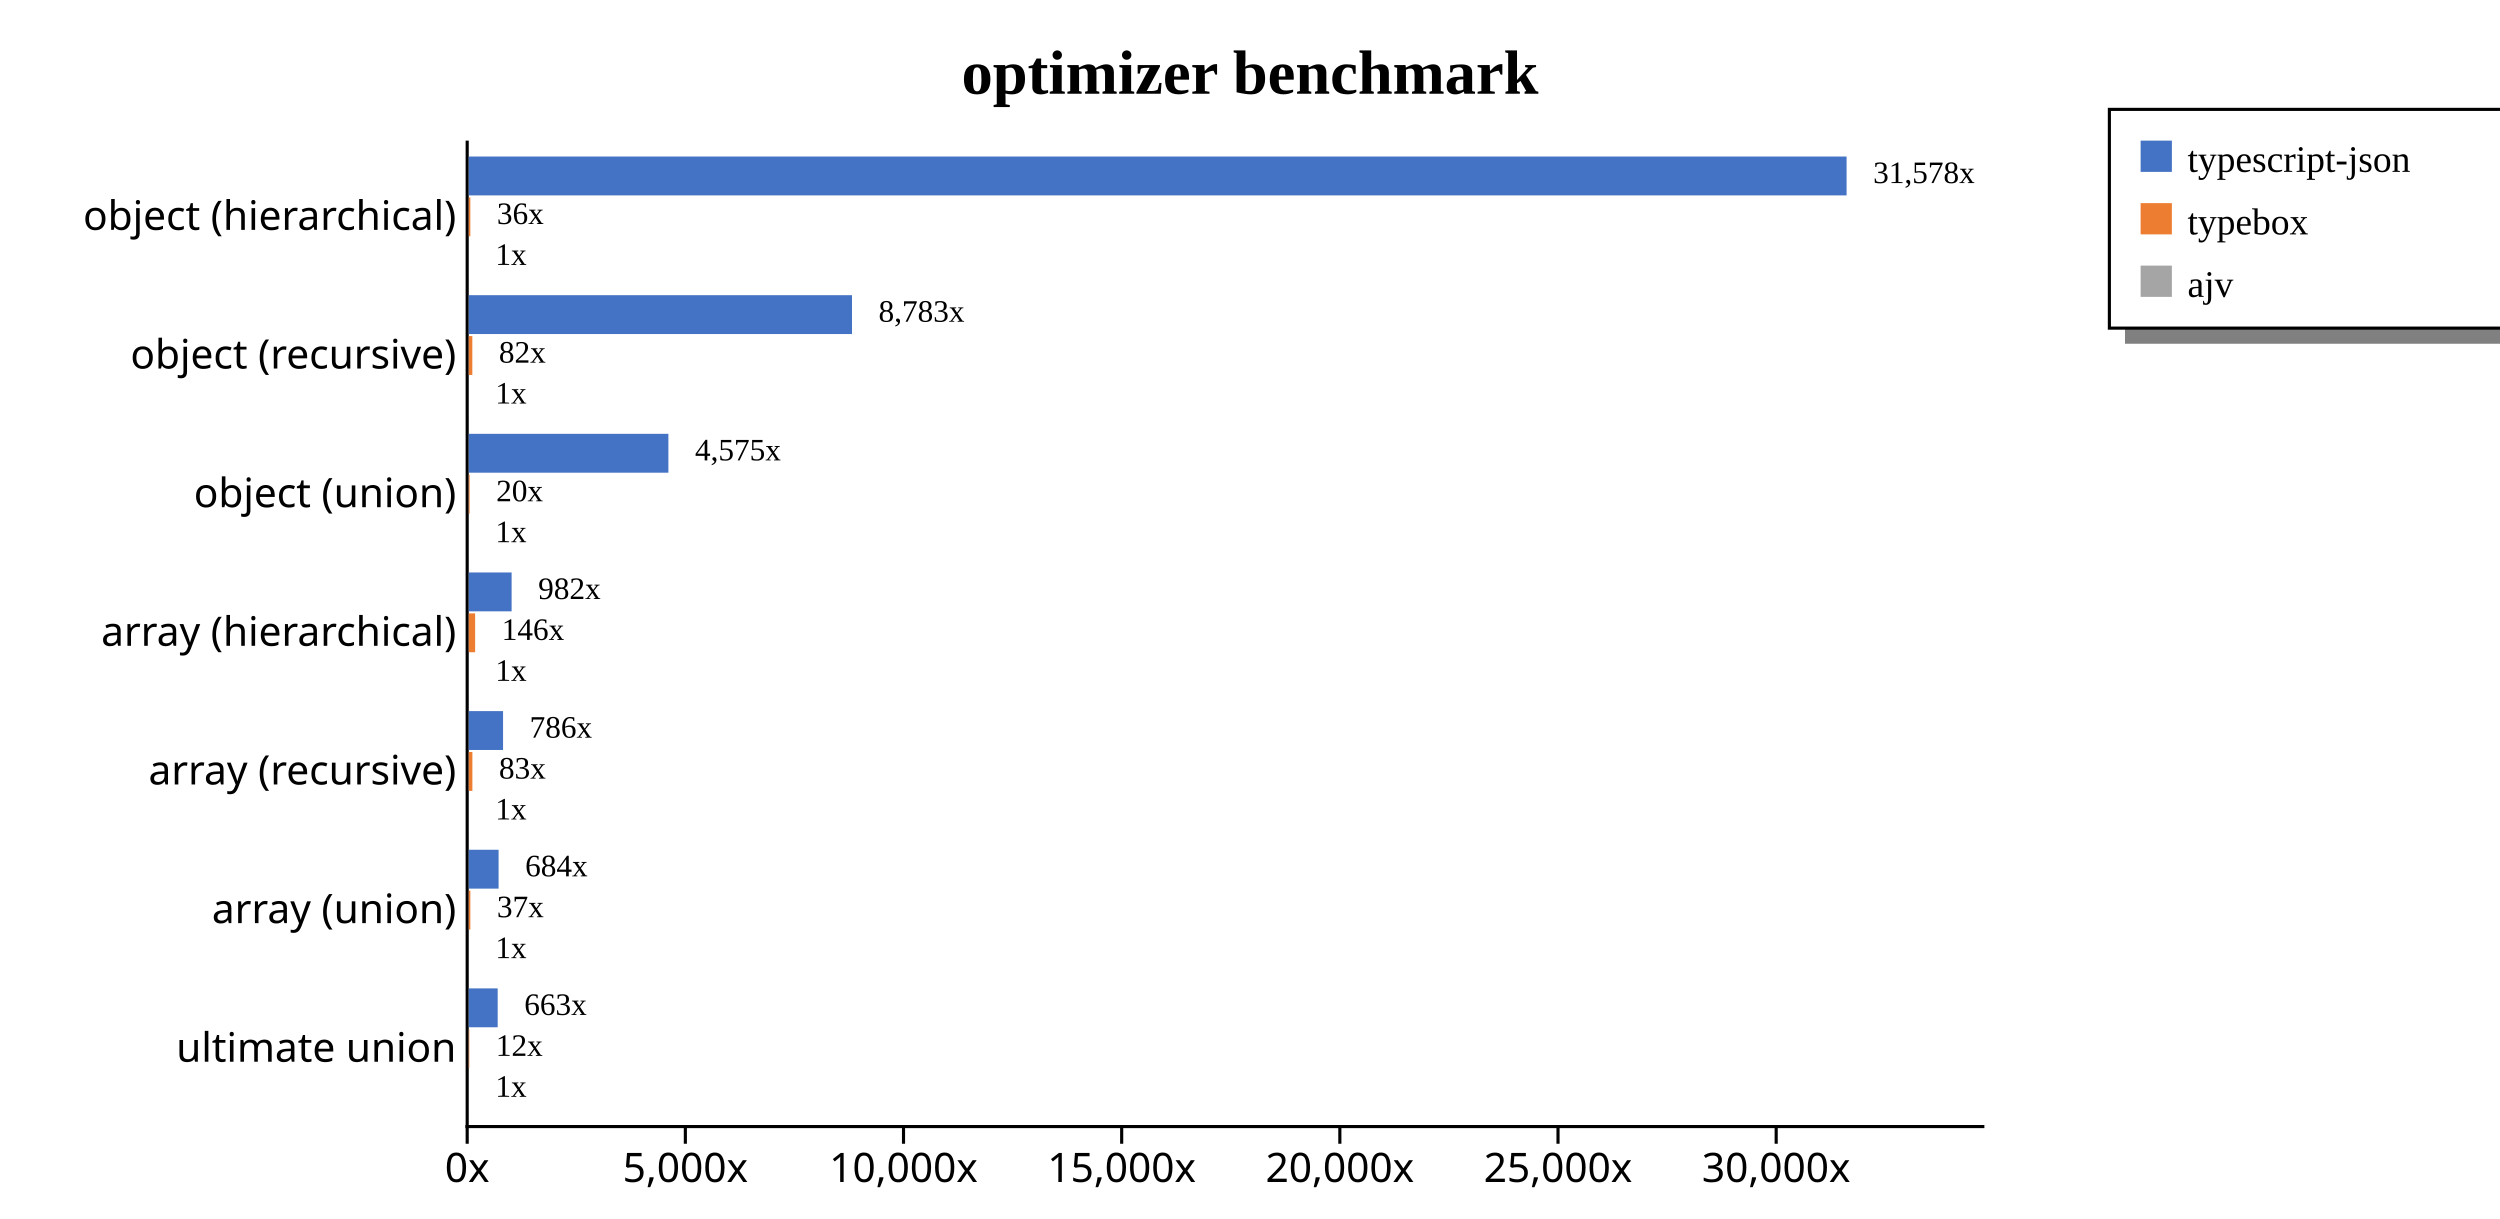
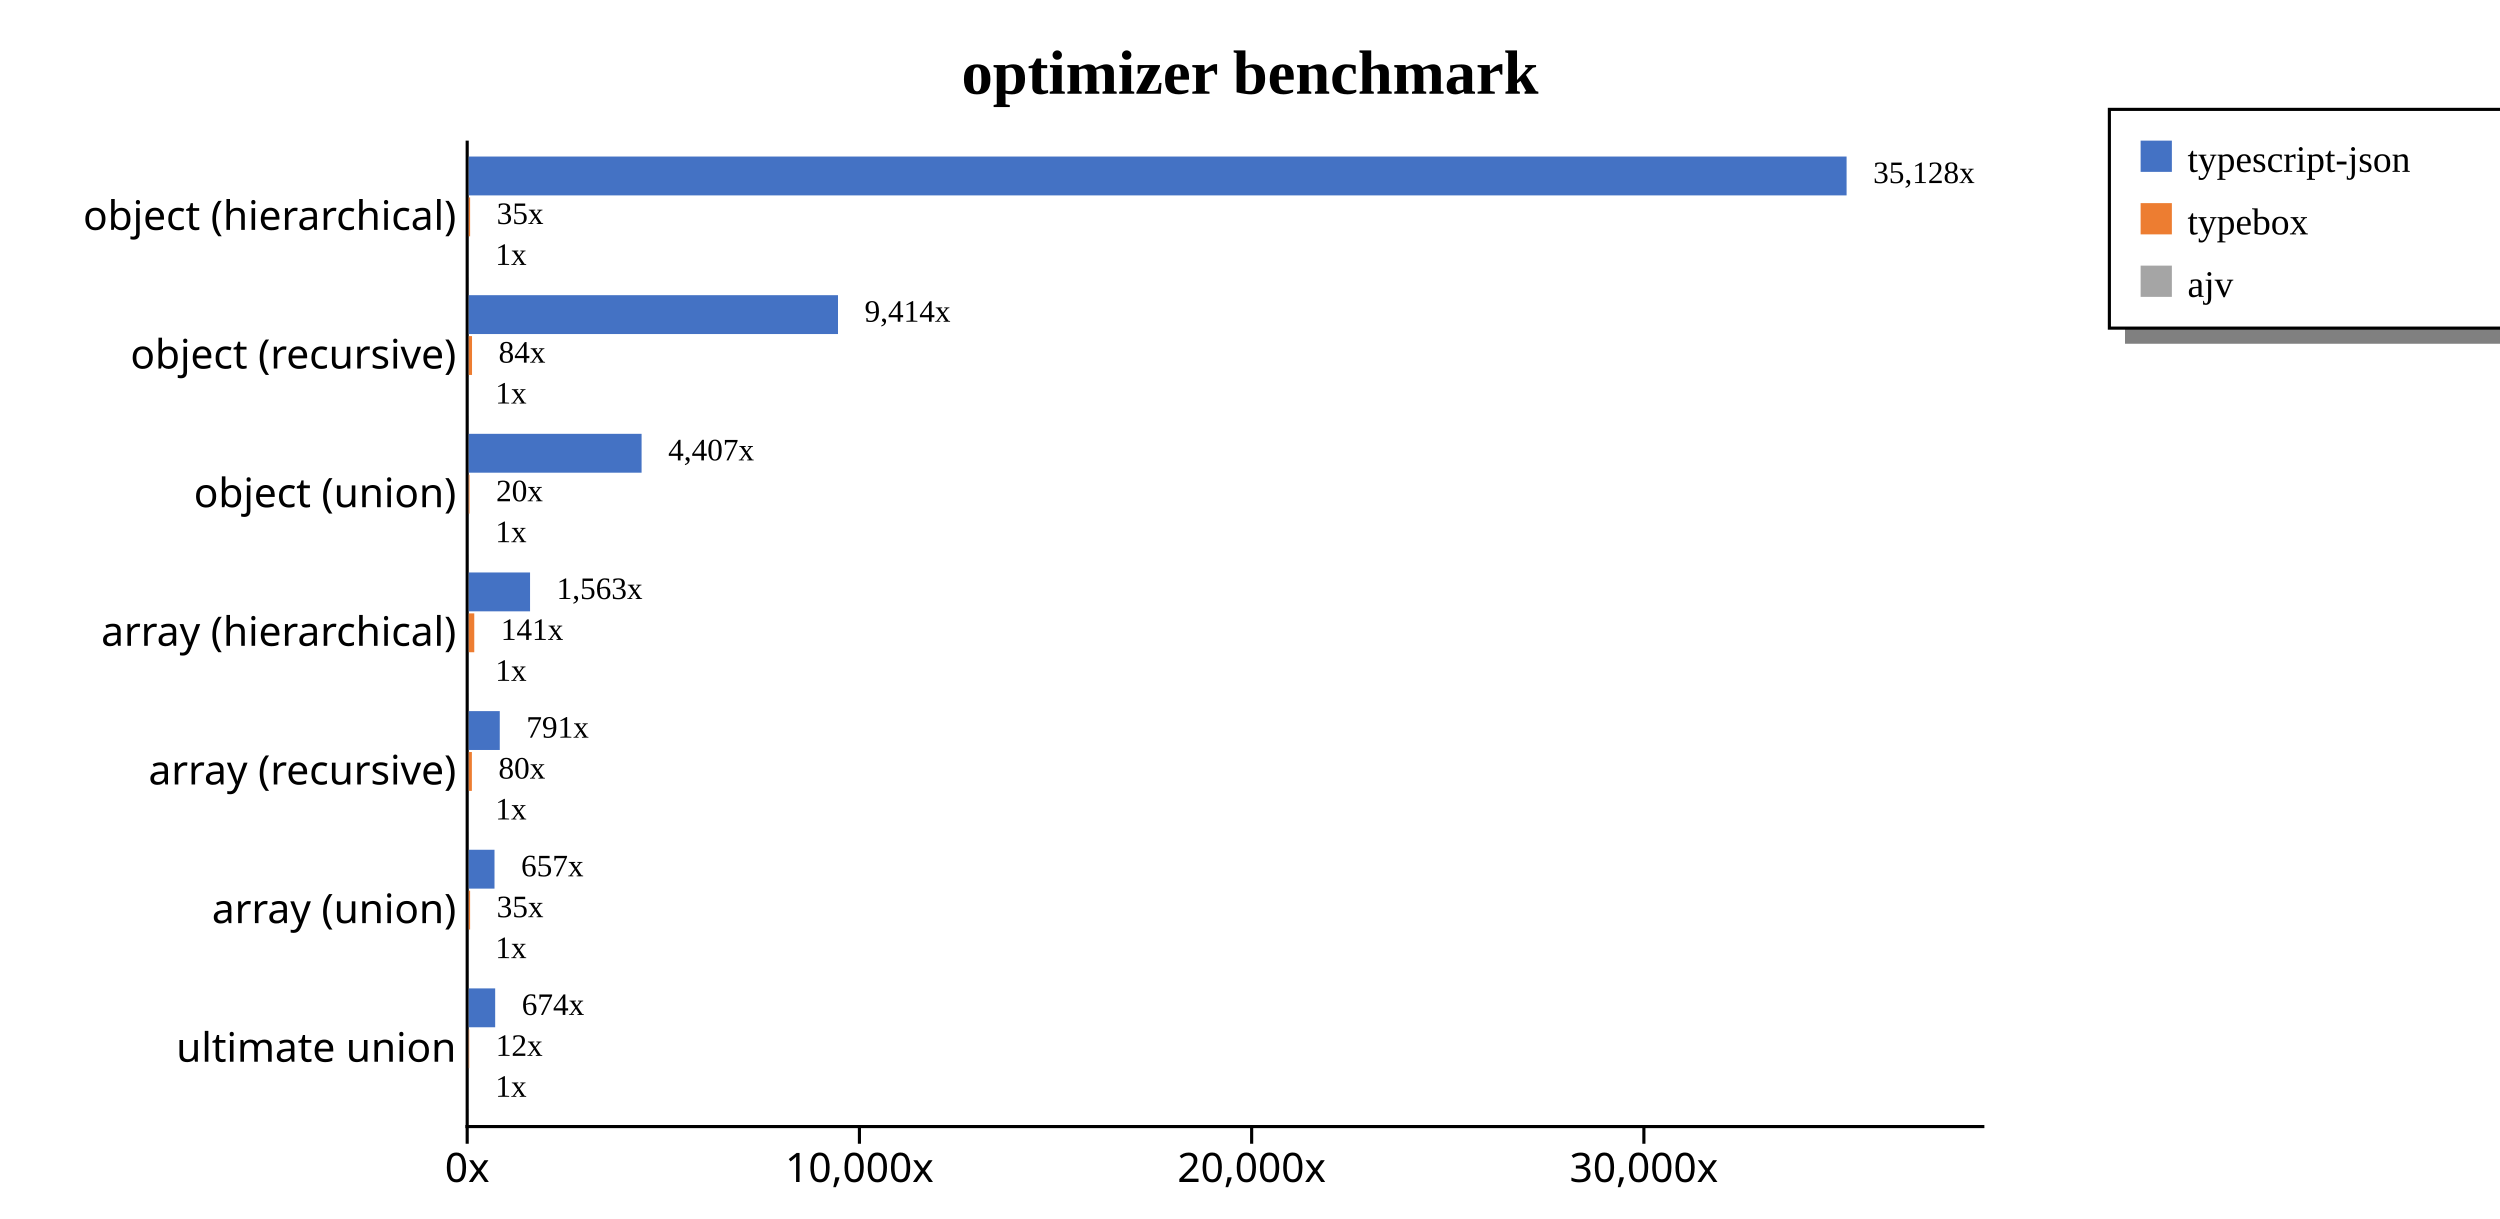
<svg xmlns="http://www.w3.org/2000/svg" width="800" height="390" style="background-color: white;">
  <g class="y axis" transform="translate(149,45)" fill="none" font-size="10" font-family="sans-serif" text-anchor="end" style="font-size: 13px;">
    <path class="domain" stroke="#000" d="M0,0.5H0.5V315.5H0" />
    <g class="tick" opacity="1" transform="translate(0,24.40141)" style="font-size: 13px;">
      <line stroke="#000" x2="0" />
      <text fill="#000" x="-3" dy="0.32em">object (hierarchical)    </text>
    </g>
    <g class="tick" opacity="1" transform="translate(0,68.76761)" style="font-size: 13px;">
      <line stroke="#000" x2="0" />
      <text fill="#000" x="-3" dy="0.32em">object (recursive)    </text>
    </g>
    <g class="tick" opacity="1" transform="translate(0,113.1338)" style="font-size: 13px;">
      <line stroke="#000" x2="0" />
      <text fill="#000" x="-3" dy="0.32em">object (union)    </text>
    </g>
    <g class="tick" opacity="1" transform="translate(0,157.5)" style="font-size: 13px;">
      <line stroke="#000" x2="0" />
      <text fill="#000" x="-3" dy="0.32em">array (hierarchical)    </text>
    </g>
    <g class="tick" opacity="1" transform="translate(0,201.8662)" style="font-size: 13px;">
      <line stroke="#000" x2="0" />
      <text fill="#000" x="-3" dy="0.32em">array (recursive)    </text>
    </g>
    <g class="tick" opacity="1" transform="translate(0,246.2324)" style="font-size: 13px;">
      <line stroke="#000" x2="0" />
      <text fill="#000" x="-3" dy="0.32em">array (union)    </text>
    </g>
    <g class="tick" opacity="1" transform="translate(0,290.5986)" style="font-size: 13px;">
      <line stroke="#000" x2="0" />
      <text fill="#000" x="-3" dy="0.32em">ultimate union    </text>
    </g>
  </g>
  <g class="x axis" transform="translate(149,360)" fill="none" font-size="10" font-family="sans-serif" text-anchor="middle" style="font-size: 13px;">
    <path class="domain" stroke="#000" d="M0.5,0V0.5H485.5V0" />
    <g class="tick" opacity="1" transform="translate(0.5,0)" style="font-size: 13px;">
      <line stroke="#000" y2="6" />
      <text fill="#000" y="9" dy="0.71em">0x</text>
    </g>
-     <g class="tick" opacity="1" transform="translate(70.3128,0)" style="font-size: 13px;">
-       <line stroke="#000" y2="6" />
-       <text fill="#000" y="9" dy="0.71em">5,000x</text>
-     </g>
-     <g class="tick" opacity="1" transform="translate(140.1256,0)" style="font-size: 13px;">
+     <g class="tick" opacity="1" transform="translate(126.0144,0)" style="font-size: 13px;">
      <line stroke="#000" y2="6" />
      <text fill="#000" y="9" dy="0.71em">10,000x</text>
    </g>
-     <g class="tick" opacity="1" transform="translate(209.9384,0)" style="font-size: 13px;">
-       <line stroke="#000" y2="6" />
-       <text fill="#000" y="9" dy="0.71em">15,000x</text>
-     </g>
-     <g class="tick" opacity="1" transform="translate(279.7512,0)" style="font-size: 13px;">
+     <g class="tick" opacity="1" transform="translate(251.5288,0)" style="font-size: 13px;">
      <line stroke="#000" y2="6" />
      <text fill="#000" y="9" dy="0.71em">20,000x</text>
    </g>
-     <g class="tick" opacity="1" transform="translate(349.564,0)" style="font-size: 13px;">
-       <line stroke="#000" y2="6" />
-       <text fill="#000" y="9" dy="0.71em">25,000x</text>
-     </g>
-     <g class="tick" opacity="1" transform="translate(419.3768,0)" style="font-size: 13px;">
+     <g class="tick" opacity="1" transform="translate(377.0431,0)" style="font-size: 13px;">
      <line stroke="#000" y2="6" />
      <text fill="#000" y="9" dy="0.71em">30,000x</text>
    </g>
  </g>
  <text transform="translate(400, 30)" style="text-anchor: middle; font-size: 20px; font-weight: bold;">optimizer benchmark</text>
  <rect x="680" y="105" width="200" height="5" fill="gray" />
  <rect x="675" y="35" width="200" height="70" fill="none" stroke="black" />
  <rect x="685" y="45" width="10" height="10" style="fill: #4472c4;" />
  <text x="700" y="55" style="font-size: 12px;">typescript-json</text>
  <rect x="685" y="65" width="10" height="10" style="fill: #ed7d31;" />
  <text x="700" y="75" style="font-size: 12px;">typebox</text>
  <rect x="685" y="85" width="10" height="10" style="fill: #a5a5a5;" />
  <text x="700" y="95" style="font-size: 12px;">ajv</text>
  <g style="font-size: 13px;">
    <g style="font-size: 13px;">
      <rect x="150" y="50.091" width="440.909" height="12.437" fill="#4472c4" />
-       <rect x="150" y="63.183" width="0.506" height="12.437" fill="#ed7d31" />
-       <rect x="150" y="76.275" width="0.014" height="12.437" fill="#a5a5a5" />
-       <text class="label" x="599.409" y="58.591" font-size="10px">31,578x</text>
-       <text class="label" x="159.006" y="71.683" font-size="10px">36x</text>
-       <text class="label" x="158.514" y="84.775" font-size="10px">1x</text>
+       <rect x="150" y="63.183" width="0.436" height="12.437" fill="#ed7d31" />
+       <rect x="150" y="76.275" width="0.013" height="12.437" fill="#a5a5a5" />
+       <text class="label" x="599.409" y="58.591" font-size="10px">35,128x</text>
+       <text class="label" x="158.936" y="71.683" font-size="10px">35x</text>
+       <text class="label" x="158.513" y="84.775" font-size="10px">1x</text>
      <text class="label" x="595.909" y="60.091" font-size="8px" />
-       <text class="label" x="155.506" y="73.183" font-size="8px" />
-       <text class="label" x="155.014" y="86.275" font-size="8px" />
+       <text class="label" x="155.436" y="73.183" font-size="8px" />
+       <text class="label" x="155.013" y="86.275" font-size="8px" />
    </g>
    <g style="font-size: 13px;">
-       <rect x="150" y="94.457" width="122.638" height="12.437" fill="#4472c4" />
-       <rect x="150" y="107.549" width="1.142" height="12.437" fill="#ed7d31" />
-       <rect x="150" y="120.641" width="0.014" height="12.437" fill="#a5a5a5" />
-       <text class="label" x="281.138" y="102.957" font-size="10px">8,783x</text>
-       <text class="label" x="159.642" y="116.049" font-size="10px">82x</text>
-       <text class="label" x="158.514" y="129.141" font-size="10px">1x</text>
-       <text class="label" x="277.638" y="104.457" font-size="8px" />
-       <text class="label" x="156.142" y="117.549" font-size="8px" />
-       <text class="label" x="155.014" y="130.641" font-size="8px" />
+       <rect x="150" y="94.457" width="118.159" height="12.437" fill="#4472c4" />
+       <rect x="150" y="107.549" width="1.048" height="12.437" fill="#ed7d31" />
+       <rect x="150" y="120.641" width="0.013" height="12.437" fill="#a5a5a5" />
+       <text class="label" x="276.659" y="102.957" font-size="10px">9,414x</text>
+       <text class="label" x="159.548" y="116.049" font-size="10px">84x</text>
+       <text class="label" x="158.513" y="129.141" font-size="10px">1x</text>
+       <text class="label" x="273.159" y="104.457" font-size="8px" />
+       <text class="label" x="156.048" y="117.549" font-size="8px" />
+       <text class="label" x="155.013" y="130.641" font-size="8px" />
    </g>
    <g style="font-size: 13px;">
-       <rect x="150" y="138.824" width="63.883" height="12.437" fill="#4472c4" />
-       <rect x="150" y="151.915" width="0.278" height="12.437" fill="#ed7d31" />
-       <rect x="150" y="165.007" width="0.014" height="12.437" fill="#a5a5a5" />
-       <text class="label" x="222.383" y="147.324" font-size="10px">4,575x</text>
-       <text class="label" x="158.778" y="160.415" font-size="10px">20x</text>
-       <text class="label" x="158.514" y="173.507" font-size="10px">1x</text>
-       <text class="label" x="218.883" y="148.824" font-size="8px" />
-       <text class="label" x="155.278" y="161.915" font-size="8px" />
-       <text class="label" x="155.014" y="175.007" font-size="8px" />
+       <rect x="150" y="138.824" width="55.308" height="12.437" fill="#4472c4" />
+       <rect x="150" y="151.915" width="0.247" height="12.437" fill="#ed7d31" />
+       <rect x="150" y="165.007" width="0.013" height="12.437" fill="#a5a5a5" />
+       <text class="label" x="213.808" y="147.324" font-size="10px">4,407x</text>
+       <text class="label" x="158.747" y="160.415" font-size="10px">20x</text>
+       <text class="label" x="158.513" y="173.507" font-size="10px">1x</text>
+       <text class="label" x="210.308" y="148.824" font-size="8px" />
+       <text class="label" x="155.247" y="161.915" font-size="8px" />
+       <text class="label" x="155.013" y="175.007" font-size="8px" />
    </g>
    <g style="font-size: 13px;">
-       <rect x="150" y="183.19" width="13.714" height="12.437" fill="#4472c4" />
-       <rect x="150" y="196.281" width="2.045" height="12.437" fill="#ed7d31" />
-       <rect x="150" y="209.373" width="0.014" height="12.437" fill="#a5a5a5" />
-       <text class="label" x="172.214" y="191.69" font-size="10px">982x</text>
-       <text class="label" x="160.545" y="204.781" font-size="10px">146x</text>
-       <text class="label" x="158.514" y="217.873" font-size="10px">1x</text>
-       <text class="label" x="168.714" y="193.19" font-size="8px" />
-       <text class="label" x="157.045" y="206.281" font-size="8px" />
-       <text class="label" x="155.014" y="219.373" font-size="8px" />
+       <rect x="150" y="183.19" width="19.617" height="12.437" fill="#4472c4" />
+       <rect x="150" y="196.281" width="1.766" height="12.437" fill="#ed7d31" />
+       <rect x="150" y="209.373" width="0.013" height="12.437" fill="#a5a5a5" />
+       <text class="label" x="178.117" y="191.69" font-size="10px">1,563x</text>
+       <text class="label" x="160.266" y="204.781" font-size="10px">141x</text>
+       <text class="label" x="158.513" y="217.873" font-size="10px">1x</text>
+       <text class="label" x="174.617" y="193.19" font-size="8px" />
+       <text class="label" x="156.766" y="206.281" font-size="8px" />
+       <text class="label" x="155.013" y="219.373" font-size="8px" />
    </g>
    <g style="font-size: 13px;">
-       <rect x="150" y="227.556" width="10.977" height="12.437" fill="#4472c4" />
-       <rect x="150" y="240.648" width="1.163" height="12.437" fill="#ed7d31" />
-       <rect x="150" y="253.739" width="0.014" height="12.437" fill="#a5a5a5" />
-       <text class="label" x="169.477" y="236.056" font-size="10px">786x</text>
-       <text class="label" x="159.663" y="249.148" font-size="10px">83x</text>
-       <text class="label" x="158.514" y="262.239" font-size="10px">1x</text>
-       <text class="label" x="165.977" y="237.556" font-size="8px" />
-       <text class="label" x="156.163" y="250.648" font-size="8px" />
-       <text class="label" x="155.014" y="263.739" font-size="8px" />
+       <rect x="150" y="227.556" width="9.925" height="12.437" fill="#4472c4" />
+       <rect x="150" y="240.648" width="1.003" height="12.437" fill="#ed7d31" />
+       <rect x="150" y="253.739" width="0.013" height="12.437" fill="#a5a5a5" />
+       <text class="label" x="168.425" y="236.056" font-size="10px">791x</text>
+       <text class="label" x="159.503" y="249.148" font-size="10px">80x</text>
+       <text class="label" x="158.513" y="262.239" font-size="10px">1x</text>
+       <text class="label" x="164.925" y="237.556" font-size="8px" />
+       <text class="label" x="156.003" y="250.648" font-size="8px" />
+       <text class="label" x="155.013" y="263.739" font-size="8px" />
    </g>
    <g style="font-size: 13px;">
-       <rect x="150" y="271.922" width="9.548" height="12.437" fill="#4472c4" />
-       <rect x="150" y="285.014" width="0.514" height="12.437" fill="#ed7d31" />
-       <rect x="150" y="298.106" width="0.014" height="12.437" fill="#a5a5a5" />
-       <text class="label" x="168.048" y="280.422" font-size="10px">684x</text>
-       <text class="label" x="159.014" y="293.514" font-size="10px">37x</text>
-       <text class="label" x="158.514" y="306.606" font-size="10px">1x</text>
-       <text class="label" x="164.548" y="281.922" font-size="8px" />
-       <text class="label" x="155.514" y="295.014" font-size="8px" />
-       <text class="label" x="155.014" y="308.106" font-size="8px" />
+       <rect x="150" y="271.922" width="8.24" height="12.437" fill="#4472c4" />
+       <rect x="150" y="285.014" width="0.434" height="12.437" fill="#ed7d31" />
+       <rect x="150" y="298.106" width="0.013" height="12.437" fill="#a5a5a5" />
+       <text class="label" x="166.74" y="280.422" font-size="10px">657x</text>
+       <text class="label" x="158.934" y="293.514" font-size="10px">35x</text>
+       <text class="label" x="158.513" y="306.606" font-size="10px">1x</text>
+       <text class="label" x="163.24" y="281.922" font-size="8px" />
+       <text class="label" x="155.434" y="295.014" font-size="8px" />
+       <text class="label" x="155.013" y="308.106" font-size="8px" />
    </g>
    <g style="font-size: 13px;">
-       <rect x="150" y="316.288" width="9.262" height="12.437" fill="#4472c4" />
-       <rect x="150" y="329.38" width="0.171" height="12.437" fill="#ed7d31" />
-       <rect x="150" y="342.472" width="0.014" height="12.437" fill="#a5a5a5" />
-       <text class="label" x="167.762" y="324.788" font-size="10px">663x</text>
-       <text class="label" x="158.671" y="337.88" font-size="10px">12x</text>
-       <text class="label" x="158.514" y="350.972" font-size="10px">1x</text>
-       <text class="label" x="164.262" y="326.288" font-size="8px" />
-       <text class="label" x="155.171" y="339.38" font-size="8px" />
-       <text class="label" x="155.014" y="352.472" font-size="8px" />
+       <rect x="150" y="316.288" width="8.456" height="12.437" fill="#4472c4" />
+       <rect x="150" y="329.38" width="0.153" height="12.437" fill="#ed7d31" />
+       <rect x="150" y="342.472" width="0.013" height="12.437" fill="#a5a5a5" />
+       <text class="label" x="166.956" y="324.788" font-size="10px">674x</text>
+       <text class="label" x="158.653" y="337.88" font-size="10px">12x</text>
+       <text class="label" x="158.513" y="350.972" font-size="10px">1x</text>
+       <text class="label" x="163.456" y="326.288" font-size="8px" />
+       <text class="label" x="155.153" y="339.38" font-size="8px" />
+       <text class="label" x="155.013" y="352.472" font-size="8px" />
    </g>
  </g>
</svg>
